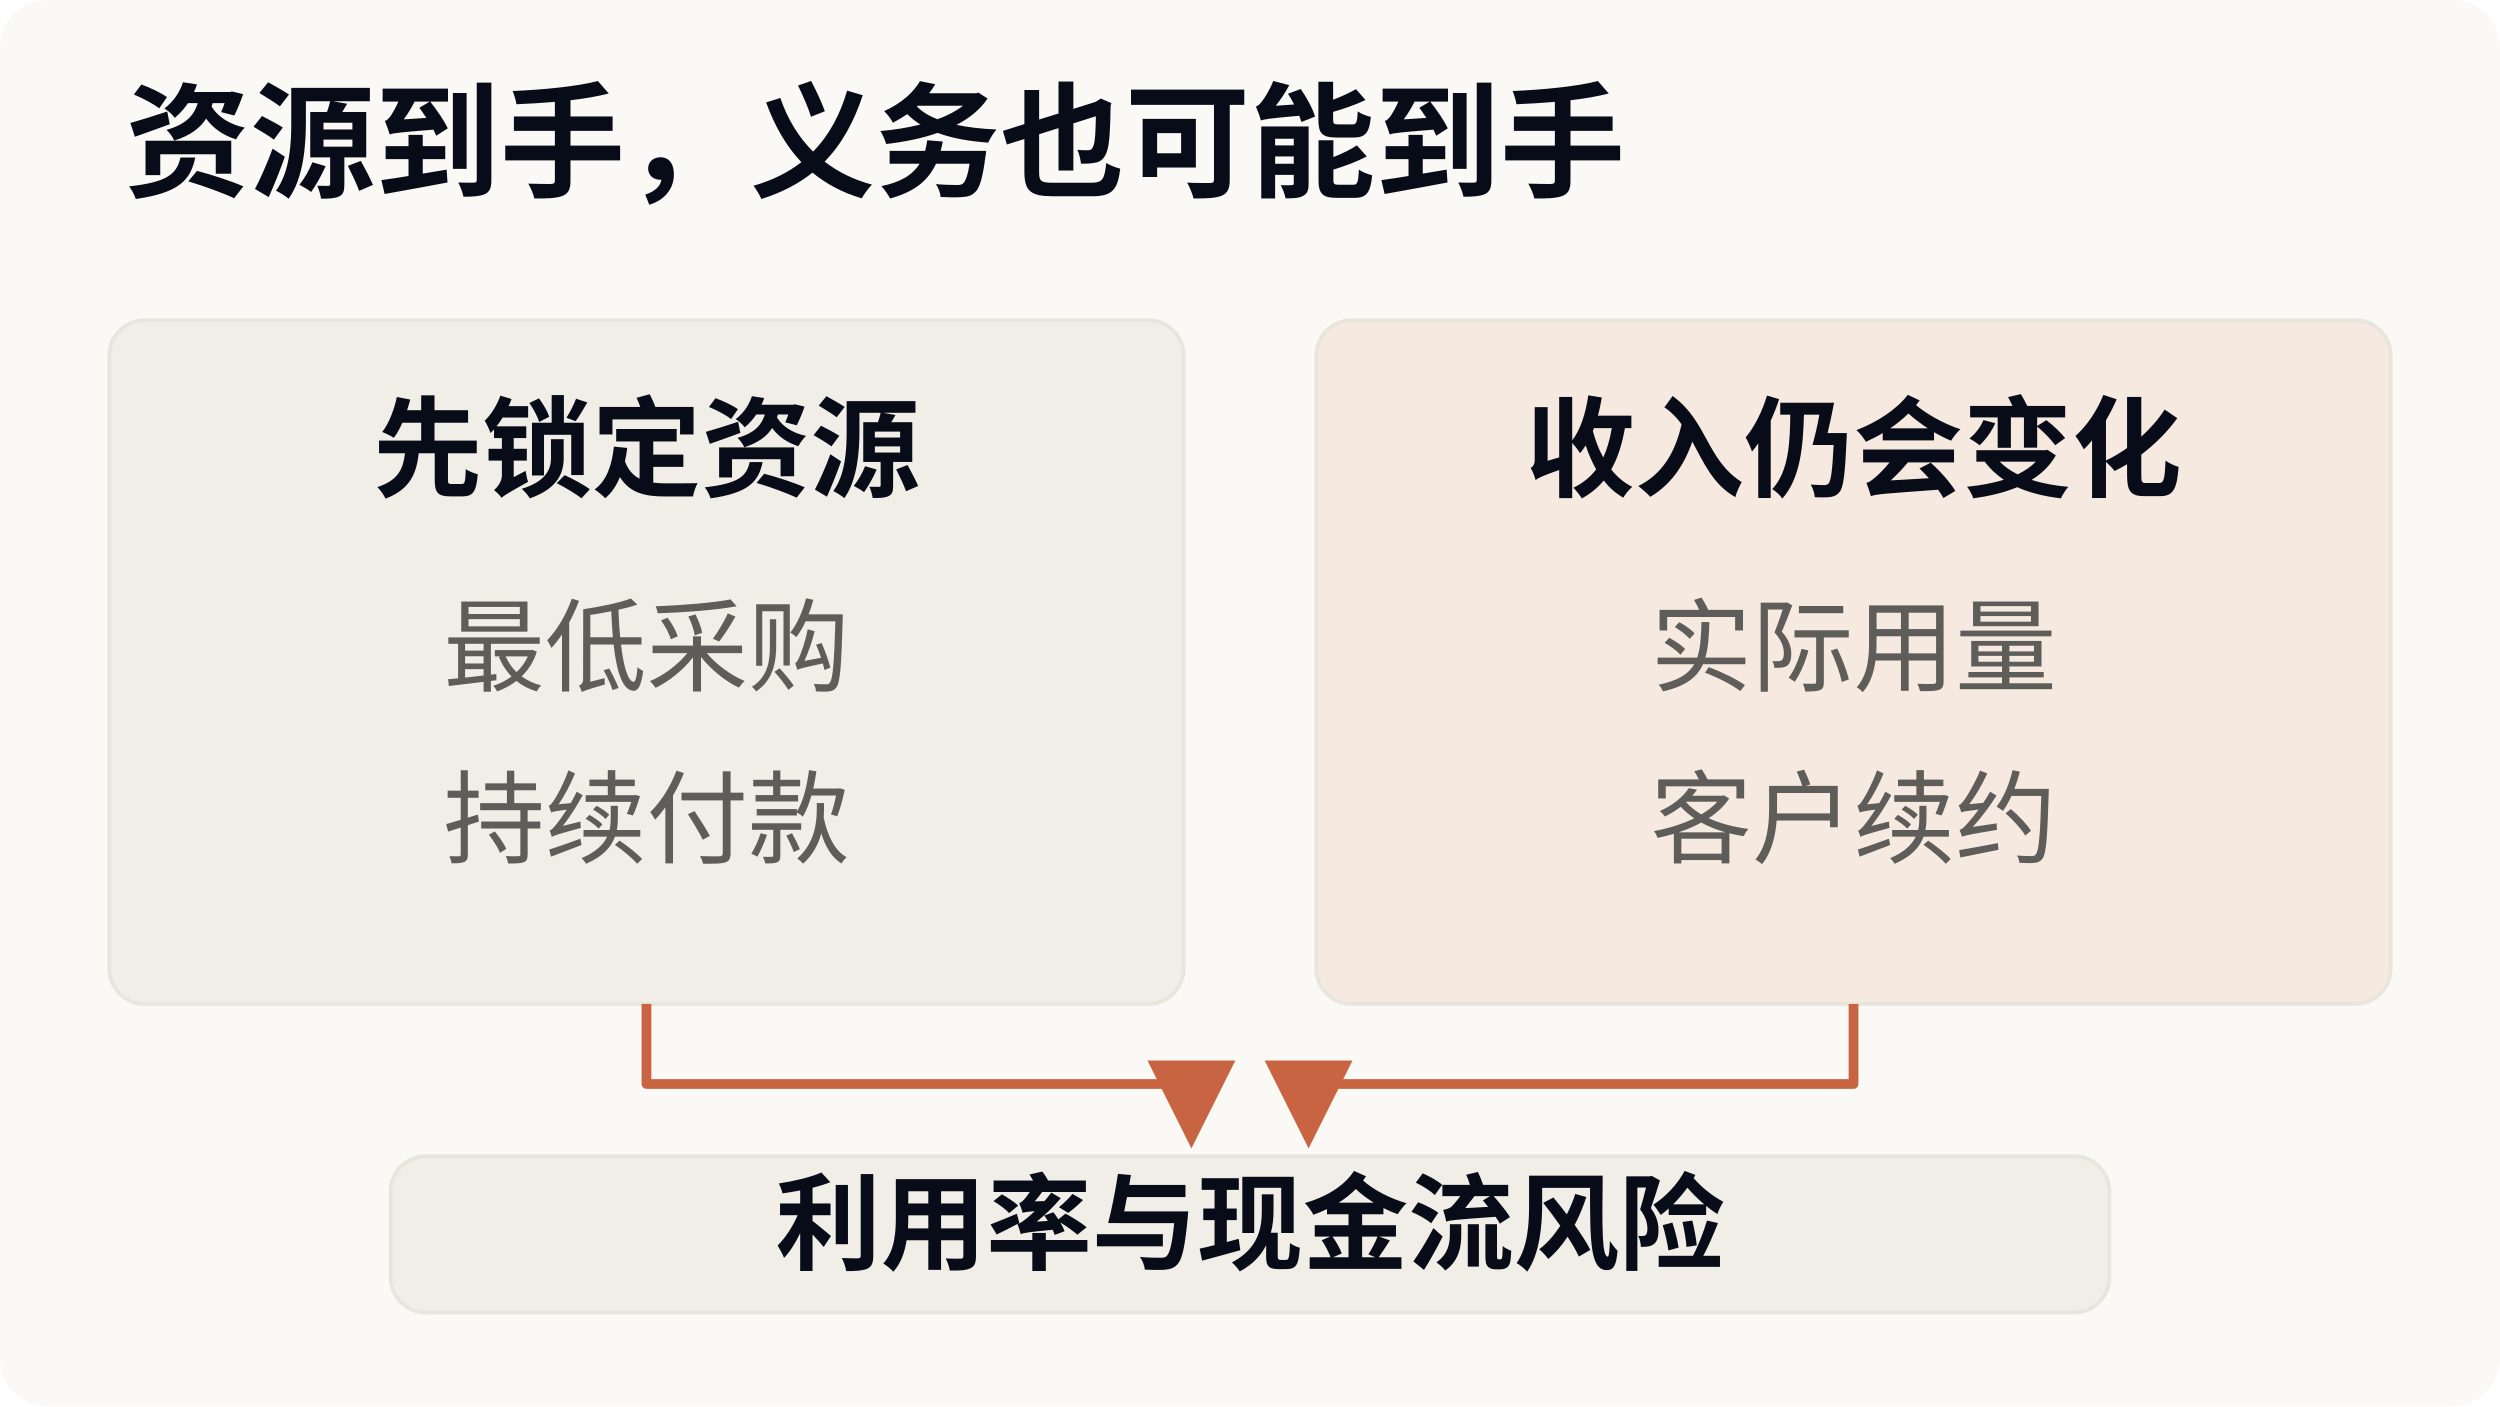
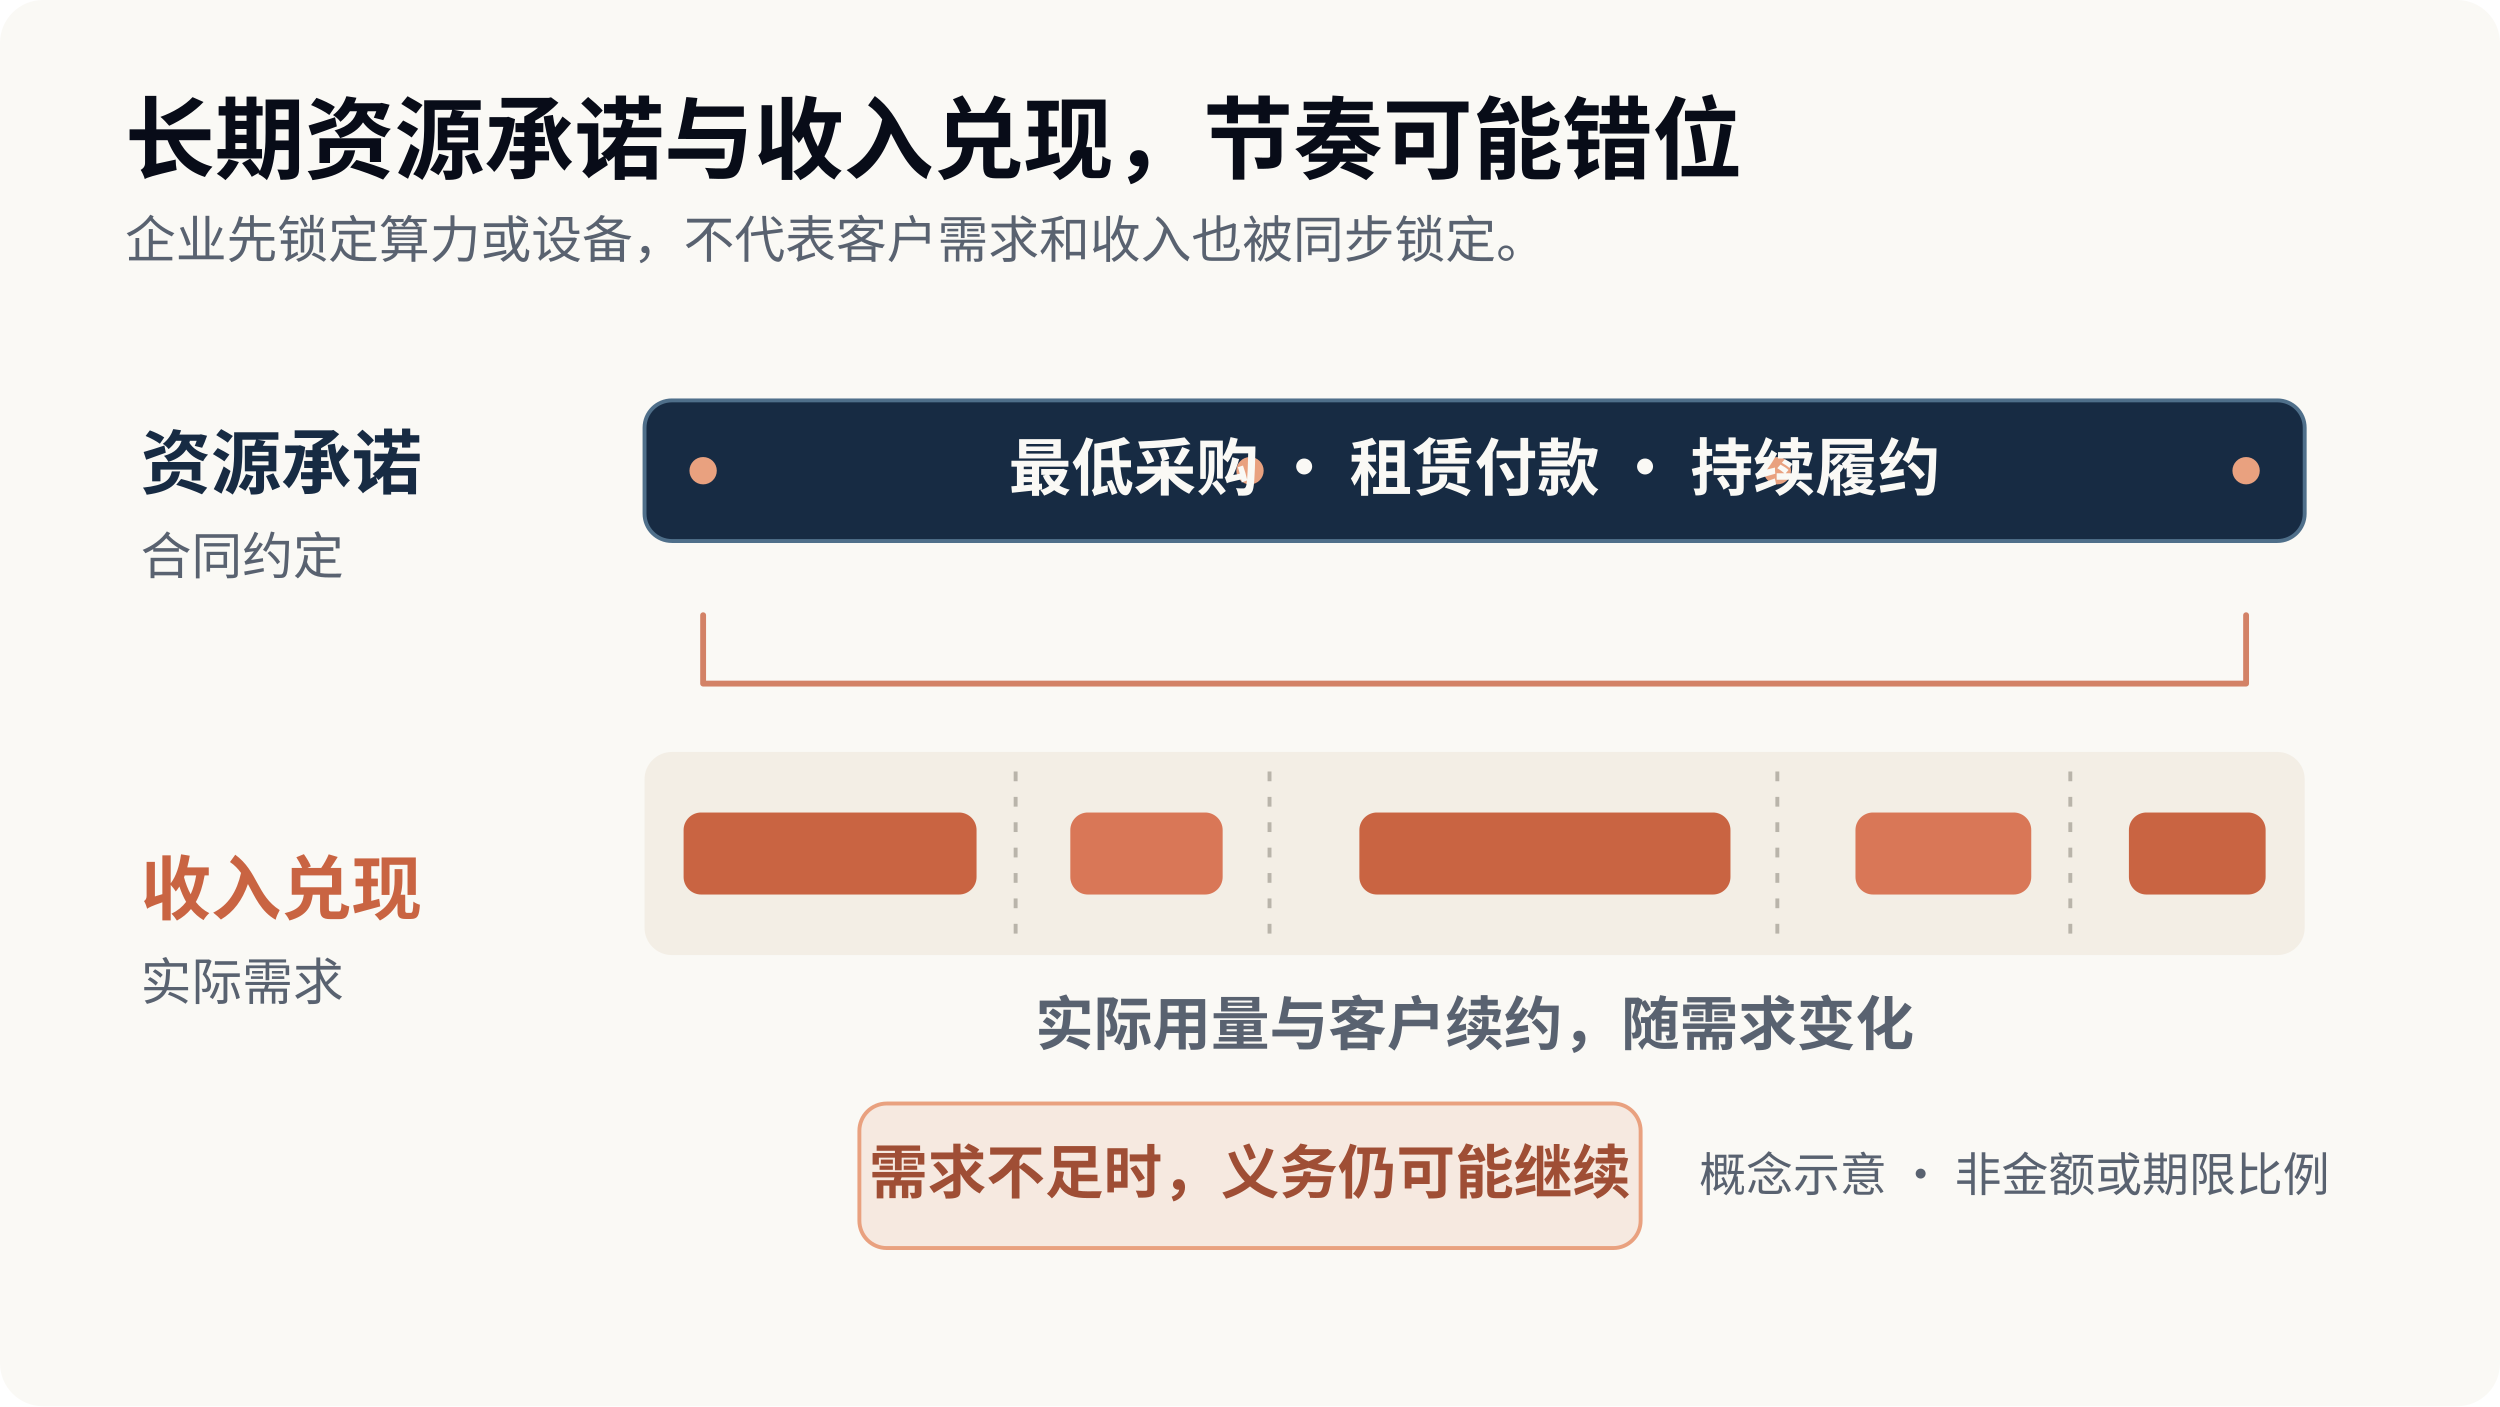
<svg xmlns="http://www.w3.org/2000/svg" width="1280" height="720" viewBox="0 0 1280 720" role="img" aria-labelledby="title desc">
-   <defs>
-     <marker id="arrow" markerWidth="9" markerHeight="9" refX="7" refY="4.5" orient="auto">
-       <path d="M0 0L9 4.5L0 9Z" fill="#c96442" />
-     </marker>
-   </defs>
-   <rect width="1280" height="720" rx="24" fill="#faf9f5" />
-   <g font-family="Noto Sans CJK SC,Microsoft YaHei,PingFang SC,sans-serif" fill="#080c18">
-     <text x="64" y="96" font-size="64" font-weight="600" text-anchor="start" fill="#080c18">资源到手，义务也可能到手</text>
-     <rect x="56" y="164" width="550" height="350" rx="18" fill="#f0eee6" stroke="#e8e6dc" stroke-width="2" />
-     <rect x="674" y="164" width="550" height="350" rx="18" fill="#f6e9e0" stroke="#e8e6dc" stroke-width="2" />
-     <text x="331" y="250" font-size="56" font-weight="600" text-anchor="middle" fill="#080c18">先锁定资源</text>
-     <text x="949" y="250" font-size="56" font-weight="600" text-anchor="middle" fill="#080c18">收入仍会变化</text>
-     <text x="331" y="350" font-size="52" font-weight="400" text-anchor="middle" fill="#5e5d59">最低采购</text>
-     <text x="949" y="350" font-size="52" font-weight="400" text-anchor="middle" fill="#5e5d59">实际用量</text>
-     <text x="331" y="438" font-size="52" font-weight="400" text-anchor="middle" fill="#5e5d59">持续付款</text>
-     <text x="949" y="438" font-size="52" font-weight="400" text-anchor="middle" fill="#5e5d59">客户续约</text>
-     <path d="M331 514V555H610V578" fill="none" stroke="#c96442" stroke-width="5" stroke-linejoin="round" marker-end="url(#arrow)" />
-     <path d="M949 514V555H670V578" fill="none" stroke="#c96442" stroke-width="5" stroke-linejoin="round" marker-end="url(#arrow)" />
-     <rect x="200" y="592" width="880" height="80" rx="18" fill="#f0eee6" stroke="#e8e6dc" stroke-width="2" />
-     <text x="640" y="646" font-size="54" font-weight="600" text-anchor="middle" fill="#080c18">利用率与现金流风险</text>
+   <rect width="1280" height="720" rx="22" fill="#faf9f5" />
+   <text x="64" y="88" font-family="'Noto Sans CJK SC','Microsoft YaHei',sans-serif" font-size="46" font-weight="700" fill="#080c18">长期资源承诺与收入兑现，节奏可能错位</text>
+   <text x="64" y="132" font-family="'Noto Sans CJK SC','Microsoft YaHei',sans-serif" font-size="26" fill="#596270">企业先锁定算力或设备，不代表客户需求和收入也被同步锁定。</text>
+   <g font-family="'Noto Sans CJK SC','Microsoft YaHei',sans-serif">
+     <text x="72" y="250" font-size="36" font-weight="700" fill="#172b43">资源承诺</text>
+     <text x="72" y="294" font-size="26" fill="#596270">合同约定</text>
+     <text x="72" y="468" font-size="36" font-weight="700" fill="#c96442">收入兑现</text>
+     <text x="72" y="512" font-size="26" fill="#596270">实际需求</text>
  </g>
+   <rect x="330" y="205" width="850" height="72" rx="14" fill="#172b43" />
+   <rect x="330" y="205" width="850" height="72" rx="14" fill="none" stroke="#4f6f8a" stroke-width="2" />
+   <g fill="#e9a17f">
+     <circle cx="360" cy="241" r="7" />
+     <circle cx="640" cy="241" r="7" />
+     <circle cx="910" cy="241" r="7" />
+     <circle cx="1150" cy="241" r="7" />
+   </g>
+   <text x="755" y="251" text-anchor="middle" font-family="'Noto Sans CJK SC','Microsoft YaHei',sans-serif" font-size="32" font-weight="700" fill="#faf9f5">最低采购 · 租赁付款 · 持续履约</text>
+   <rect x="330" y="385" width="850" height="104" rx="14" fill="#f3eee5" />
+   <rect x="350" y="416" width="150" height="42" rx="9" fill="#c96442" />
+   <rect x="548" y="416" width="78" height="42" rx="9" fill="#d97757" />
+   <rect x="696" y="416" width="190" height="42" rx="9" fill="#c96442" />
+   <rect x="950" y="416" width="90" height="42" rx="9" fill="#d97757" />
+   <rect x="1090" y="416" width="70" height="42" rx="9" fill="#c96442" />
+   <g stroke="#b9b4aa" stroke-width="2" stroke-dasharray="5 8">
+     <path d="M520 395 V480" />
+     <path d="M650 395 V480" />
+     <path d="M910 395 V480" />
+     <path d="M1060 395 V480" />
+   </g>
+   <text x="755" y="535" text-anchor="middle" font-family="'Noto Sans CJK SC','Microsoft YaHei',sans-serif" font-size="30" font-weight="600" fill="#596270">实际用量与客户续约，随需求变化</text>
+   <path d="M360 315 V350 H1150 V315" fill="none" stroke="#c96442" stroke-width="3" stroke-linecap="round" stroke-linejoin="round" opacity=".8" />
+   <rect x="440" y="565" width="400" height="74" rx="14" fill="#f6e9e0" stroke="#e9a17f" stroke-width="2" />
+   <text x="640" y="611" text-anchor="middle" font-family="'Noto Sans CJK SC','Microsoft YaHei',sans-serif" font-size="30" font-weight="700" fill="#9f4e35">需求不足时，义务仍可能继续</text>
+   <text x="870" y="610" font-family="'Noto Sans CJK SC','Microsoft YaHei',sans-serif" font-size="24" fill="#596270">概念示意 · 非金额或期限比例</text>
</svg>
